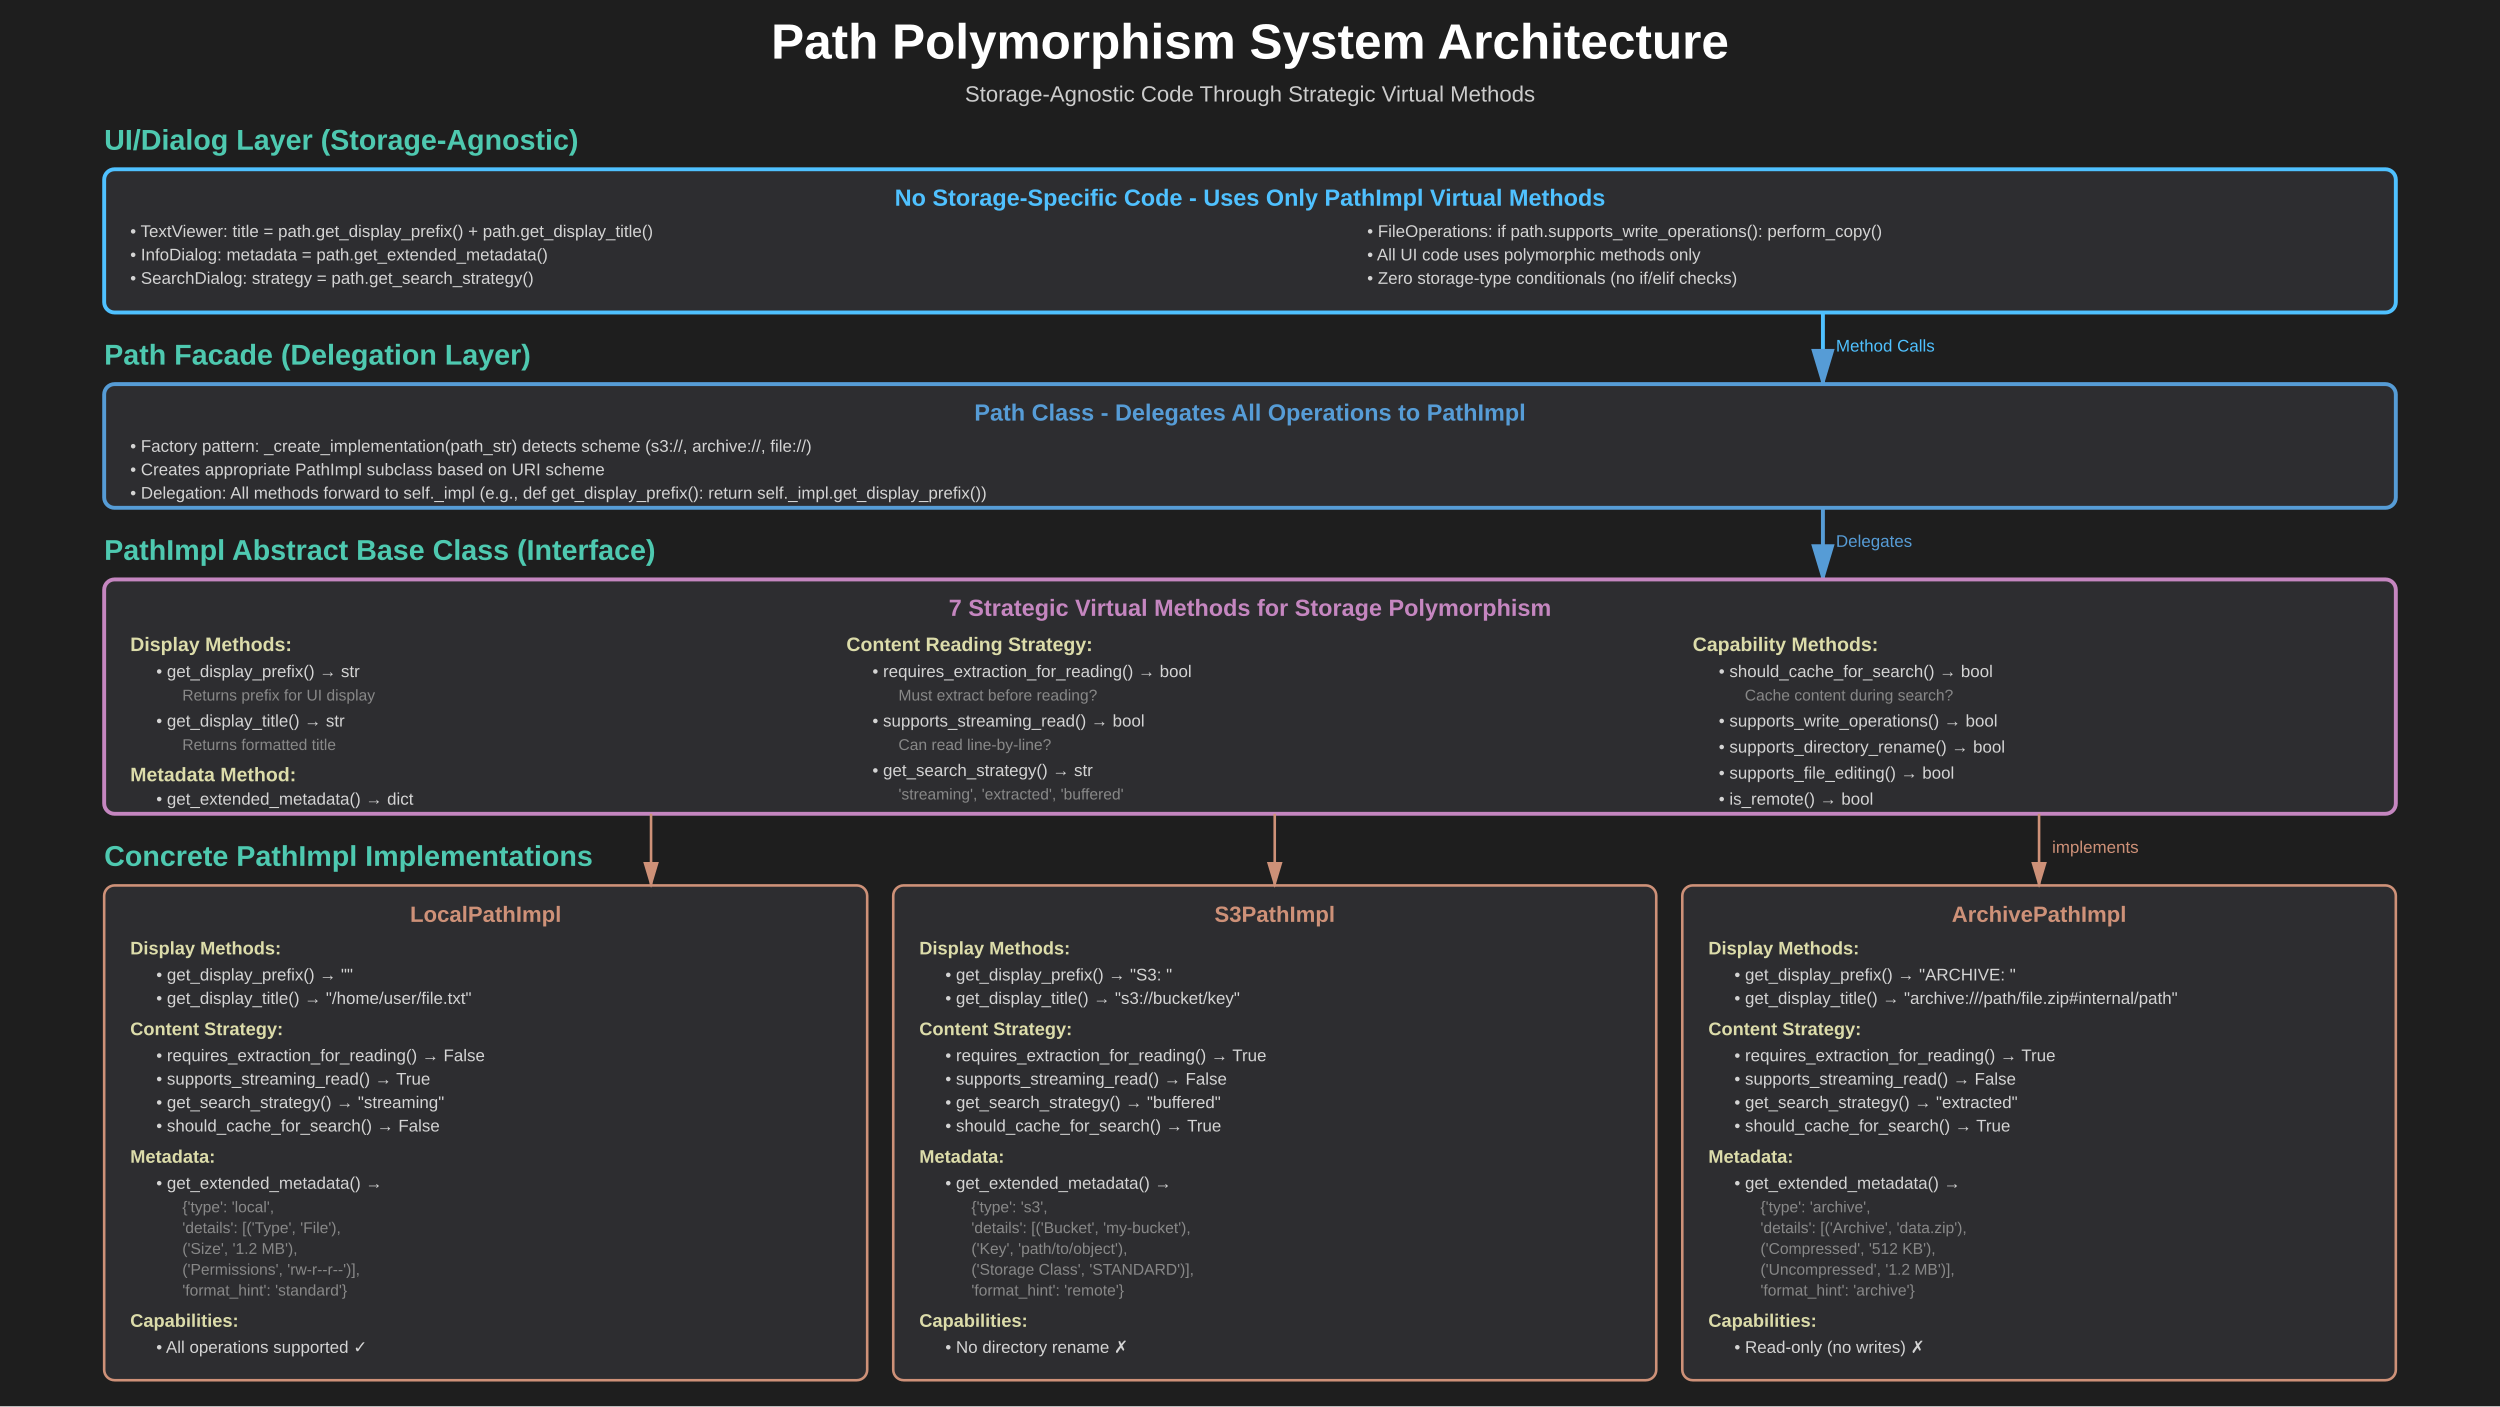
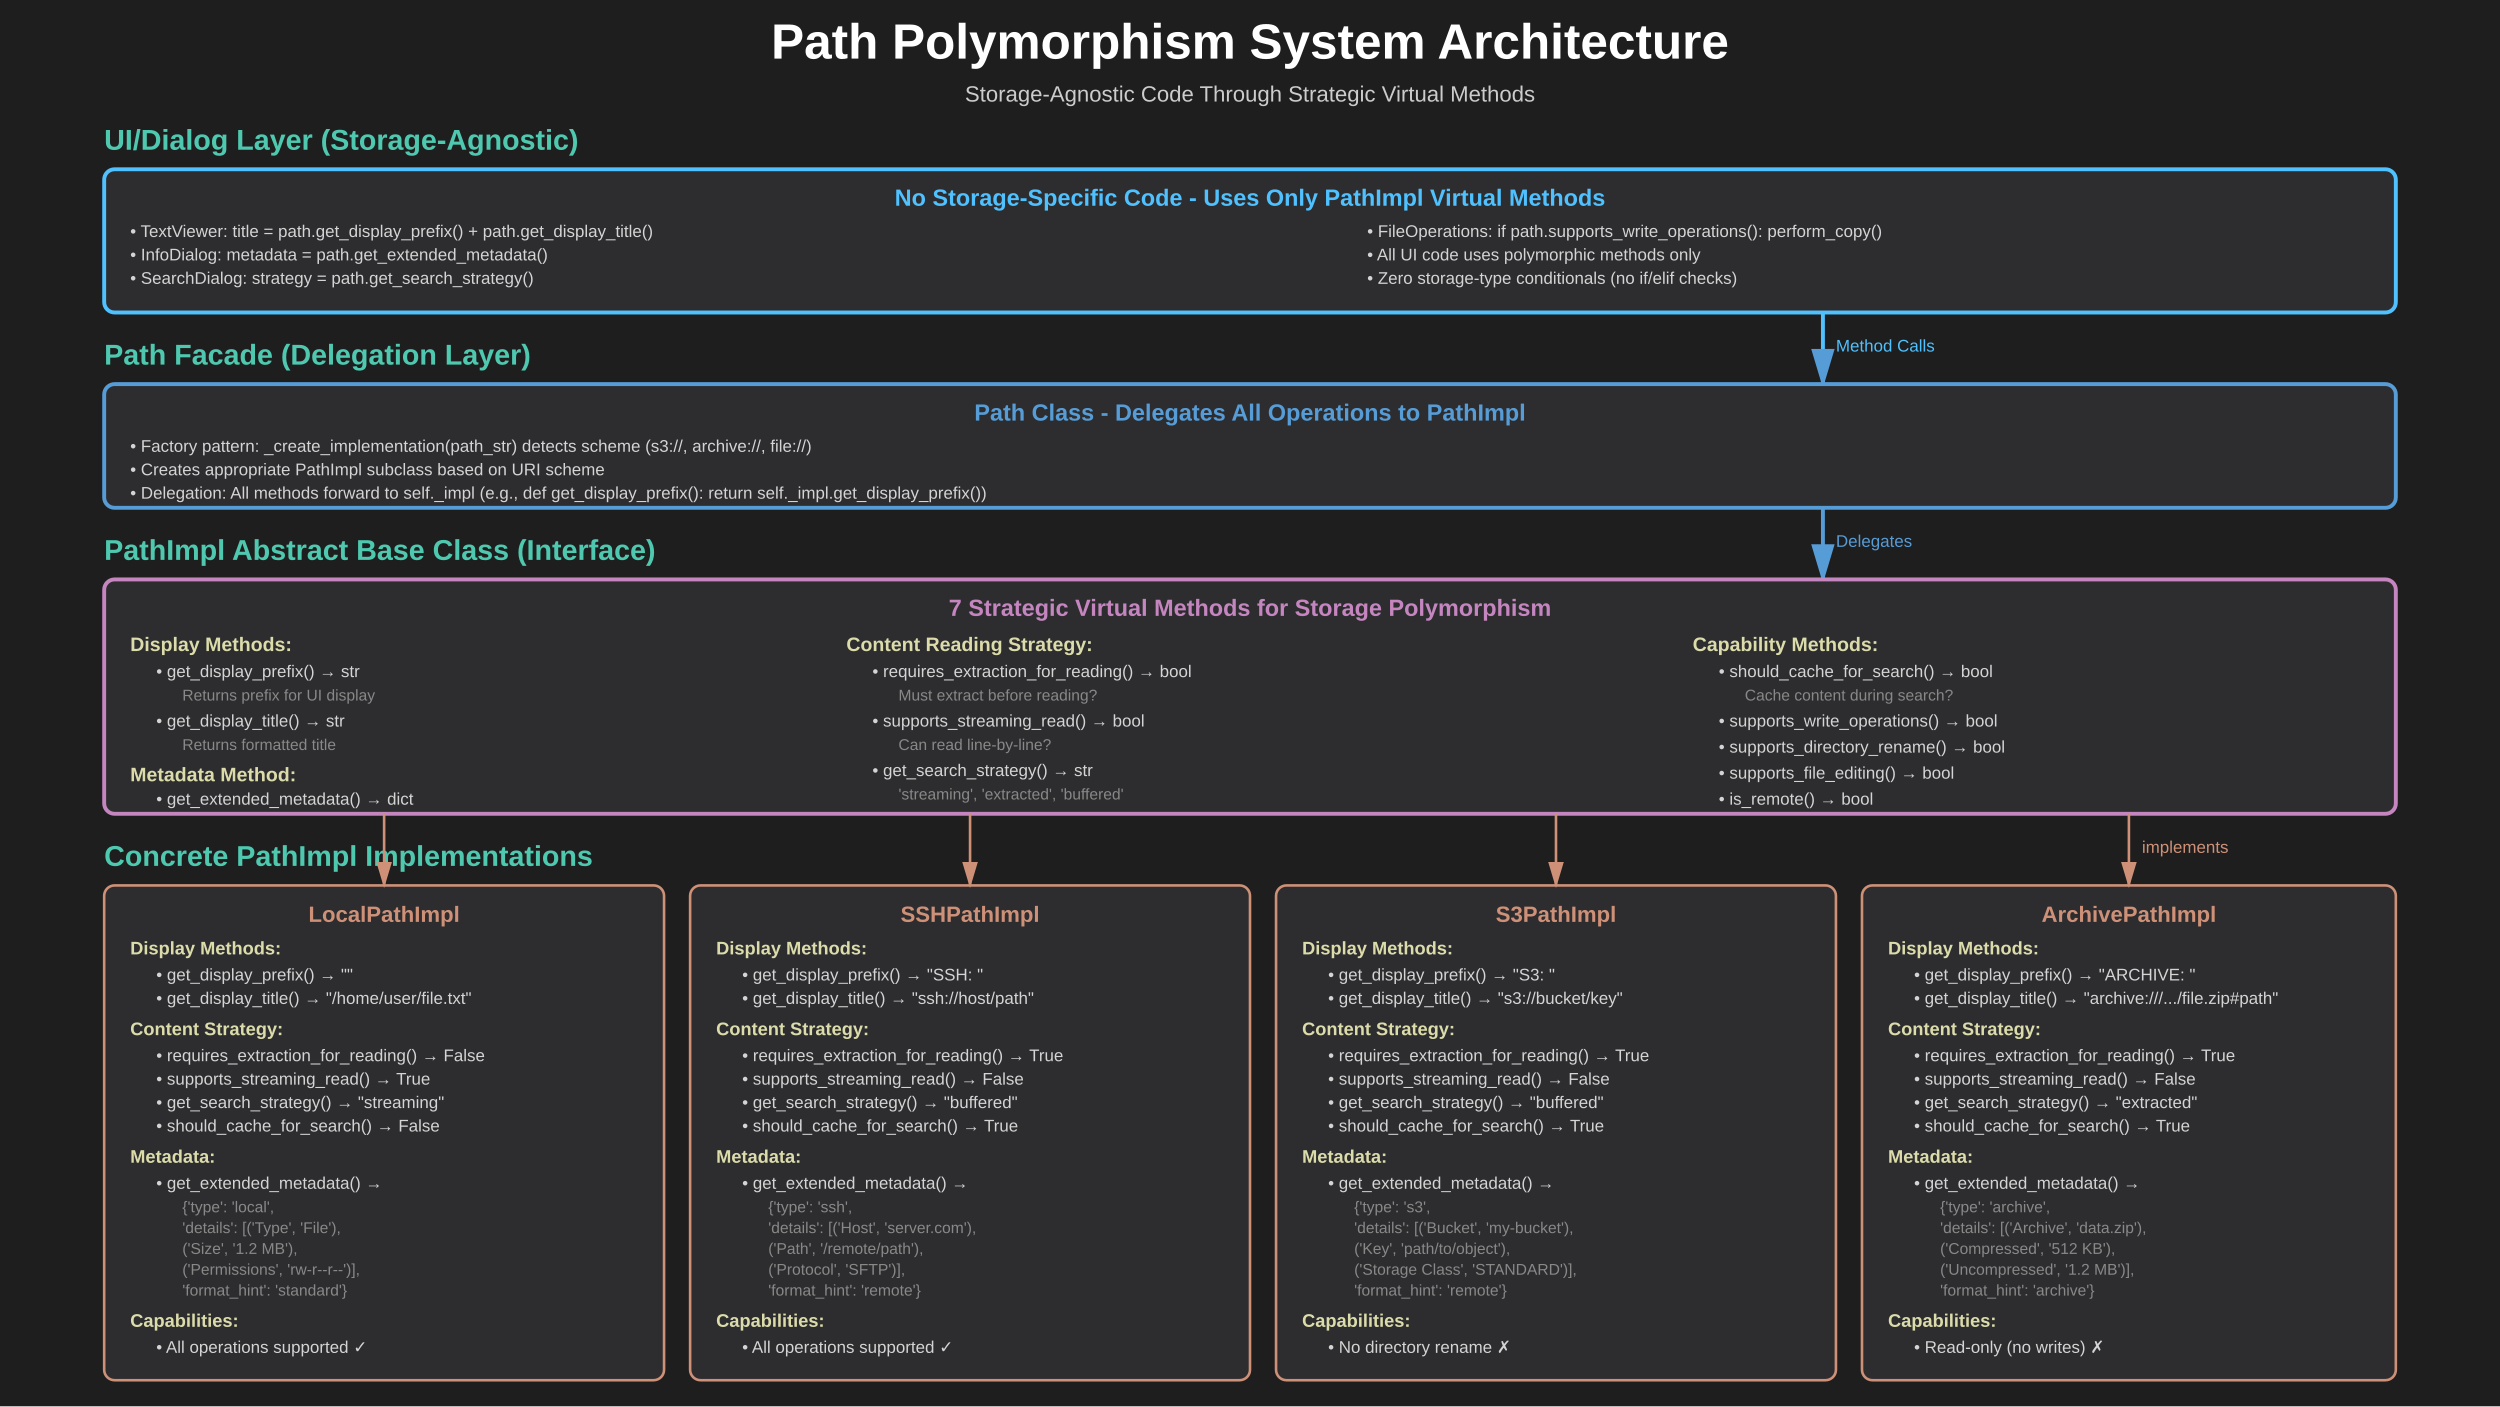
<svg xmlns="http://www.w3.org/2000/svg" viewBox="0 0 1920 1080">
  <rect width="1920" height="1080" fill="#1e1e1e" />
  <text x="960" y="45" font-family="Arial, sans-serif" font-size="38" font-weight="bold" fill="#ffffff" text-anchor="middle">
    Path Polymorphism System Architecture
  </text>
  <text x="960" y="78" font-family="Arial, sans-serif" font-size="17" fill="#cccccc" text-anchor="middle">
    Storage-Agnostic Code Through Strategic Virtual Methods
  </text>
  <text x="80" y="115" font-family="Arial, sans-serif" font-size="22" font-weight="bold" fill="#4ec9b0" text-anchor="start">
    UI/Dialog Layer (Storage-Agnostic)
  </text>
  <rect x="80" y="130" width="1760" height="110" fill="#2d2d30" stroke="#4fc1ff" stroke-width="3" rx="8" />
  <text x="960" y="158" font-family="Arial, sans-serif" font-size="18" font-weight="bold" fill="#4fc1ff" text-anchor="middle">
    No Storage-Specific Code - Uses Only PathImpl Virtual Methods
  </text>
  <text x="100" y="182" font-family="Arial, sans-serif" font-size="13" fill="#d4d4d4">
    • TextViewer: title = path.get_display_prefix() + path.get_display_title()
  </text>
  <text x="100" y="200" font-family="Arial, sans-serif" font-size="13" fill="#d4d4d4">
    • InfoDialog: metadata = path.get_extended_metadata()
  </text>
  <text x="100" y="218" font-family="Arial, sans-serif" font-size="13" fill="#d4d4d4">
    • SearchDialog: strategy = path.get_search_strategy()
  </text>
  <text x="1050" y="182" font-family="Arial, sans-serif" font-size="13" fill="#d4d4d4">
    • FileOperations: if path.supports_write_operations(): perform_copy()
  </text>
  <text x="1050" y="200" font-family="Arial, sans-serif" font-size="13" fill="#d4d4d4">
    • All UI code uses polymorphic methods only
  </text>
  <text x="1050" y="218" font-family="Arial, sans-serif" font-size="13" fill="#d4d4d4">
    • Zero storage-type conditionals (no if/elif checks)
  </text>
  <defs>
    <marker id="arrow-blue" markerWidth="10" markerHeight="10" refX="9" refY="3" orient="auto">
      <polygon points="0 0, 10 3, 0 6" fill="#569cd6" />
    </marker>
    <marker id="arrow-green" markerWidth="10" markerHeight="10" refX="9" refY="3" orient="auto">
      <polygon points="0 0, 10 3, 0 6" fill="#4ec9b0" />
    </marker>
    <marker id="arrow-orange" markerWidth="10" markerHeight="10" refX="9" refY="3" orient="auto">
      <polygon points="0 0, 10 3, 0 6" fill="#ce9178" />
    </marker>
  </defs>
  <line x1="1400" y1="240" x2="1400" y2="295" stroke="#4fc1ff" stroke-width="3" marker-end="url(#arrow-blue)" />
  <text x="1410" y="270" font-family="Arial, sans-serif" font-size="13" fill="#4fc1ff">Method Calls</text>
  <text x="80" y="280" font-family="Arial, sans-serif" font-size="22" font-weight="bold" fill="#4ec9b0" text-anchor="start">
    Path Facade (Delegation Layer)
  </text>
  <rect x="80" y="295" width="1760" height="95" fill="#2d2d30" stroke="#569cd6" stroke-width="3" rx="8" />
  <text x="960" y="323" font-family="Arial, sans-serif" font-size="18" font-weight="bold" fill="#569cd6" text-anchor="middle">
    Path Class - Delegates All Operations to PathImpl
  </text>
  <text x="100" y="347" font-family="Arial, sans-serif" font-size="13" fill="#d4d4d4">
    • Factory pattern: _create_implementation(path_str) detects scheme (s3://, archive://, file://)
  </text>
  <text x="100" y="365" font-family="Arial, sans-serif" font-size="13" fill="#d4d4d4">
    • Creates appropriate PathImpl subclass based on URI scheme
  </text>
  <text x="100" y="383" font-family="Arial, sans-serif" font-size="13" fill="#d4d4d4">
    • Delegation: All methods forward to self._impl (e.g., def get_display_prefix(): return self._impl.get_display_prefix())
  </text>
  <line x1="1400" y1="390" x2="1400" y2="445" stroke="#569cd6" stroke-width="3" marker-end="url(#arrow-blue)" />
  <text x="1410" y="420" font-family="Arial, sans-serif" font-size="13" fill="#569cd6">Delegates</text>
  <text x="80" y="430" font-family="Arial, sans-serif" font-size="22" font-weight="bold" fill="#4ec9b0" text-anchor="start">
    PathImpl Abstract Base Class (Interface)
  </text>
  <rect x="80" y="445" width="1760" height="180" fill="#2d2d30" stroke="#c586c0" stroke-width="3" rx="8" />
  <text x="960" y="473" font-family="Arial, sans-serif" font-size="18" font-weight="bold" fill="#c586c0" text-anchor="middle">
    7 Strategic Virtual Methods for Storage Polymorphism
  </text>
  <text x="100" y="500" font-family="Arial, sans-serif" font-size="15" font-weight="bold" fill="#dcdcaa">
    Display Methods:
  </text>
  <text x="120" y="520" font-family="Arial, sans-serif" font-size="13" fill="#d4d4d4">
    • get_display_prefix() → str
  </text>
  <text x="140" y="538" font-family="Arial, sans-serif" font-size="12" fill="#888888">
    Returns prefix for UI display
  </text>
  <text x="120" y="558" font-family="Arial, sans-serif" font-size="13" fill="#d4d4d4">
    • get_display_title() → str
  </text>
  <text x="140" y="576" font-family="Arial, sans-serif" font-size="12" fill="#888888">
    Returns formatted title
  </text>
  <text x="100" y="600" font-family="Arial, sans-serif" font-size="15" font-weight="bold" fill="#dcdcaa">
    Metadata Method:
  </text>
  <text x="120" y="618" font-family="Arial, sans-serif" font-size="13" fill="#d4d4d4">
    • get_extended_metadata() → dict
  </text>
  <text x="650" y="500" font-family="Arial, sans-serif" font-size="15" font-weight="bold" fill="#dcdcaa">
    Content Reading Strategy:
  </text>
  <text x="670" y="520" font-family="Arial, sans-serif" font-size="13" fill="#d4d4d4">
    • requires_extraction_for_reading() → bool
  </text>
  <text x="690" y="538" font-family="Arial, sans-serif" font-size="12" fill="#888888">
    Must extract before reading?
  </text>
  <text x="670" y="558" font-family="Arial, sans-serif" font-size="13" fill="#d4d4d4">
    • supports_streaming_read() → bool
  </text>
  <text x="690" y="576" font-family="Arial, sans-serif" font-size="12" fill="#888888">
    Can read line-by-line?
  </text>
  <text x="670" y="596" font-family="Arial, sans-serif" font-size="13" fill="#d4d4d4">
    • get_search_strategy() → str
  </text>
  <text x="690" y="614" font-family="Arial, sans-serif" font-size="12" fill="#888888">
    'streaming', 'extracted', 'buffered'
  </text>
  <text x="1300" y="500" font-family="Arial, sans-serif" font-size="15" font-weight="bold" fill="#dcdcaa">
    Capability Methods:
  </text>
  <text x="1320" y="520" font-family="Arial, sans-serif" font-size="13" fill="#d4d4d4">
    • should_cache_for_search() → bool
  </text>
  <text x="1340" y="538" font-family="Arial, sans-serif" font-size="12" fill="#888888">
    Cache content during search?
  </text>
  <text x="1320" y="558" font-family="Arial, sans-serif" font-size="13" fill="#d4d4d4">
    • supports_write_operations() → bool
  </text>
  <text x="1320" y="578" font-family="Arial, sans-serif" font-size="13" fill="#d4d4d4">
    • supports_directory_rename() → bool
  </text>
  <text x="1320" y="598" font-family="Arial, sans-serif" font-size="13" fill="#d4d4d4">
    • supports_file_editing() → bool
  </text>
  <text x="1320" y="618" font-family="Arial, sans-serif" font-size="13" fill="#d4d4d4">
    • is_remote() → bool
  </text>
  <text x="80" y="665" font-family="Arial, sans-serif" font-size="22" font-weight="bold" fill="#4ec9b0" text-anchor="start">
    Concrete PathImpl Implementations
  </text>
-   <rect x="80" y="680" width="586" height="380" fill="#2d2d30" stroke="#ce9178" stroke-width="2" rx="8" />
-   <text x="373" y="708" font-family="Arial, sans-serif" font-size="17" font-weight="bold" fill="#ce9178" text-anchor="middle">
+   <rect x="80" y="680" width="430" height="380" fill="#2d2d30" stroke="#ce9178" stroke-width="2" rx="8" />
+   <text x="295" y="708" font-family="Arial, sans-serif" font-size="17" font-weight="bold" fill="#ce9178" text-anchor="middle">
    LocalPathImpl
  </text>
  <text x="100" y="733" font-family="Arial, sans-serif" font-size="14" font-weight="bold" fill="#dcdcaa">
    Display Methods:
  </text>
  <text x="120" y="753" font-family="Arial, sans-serif" font-size="13" fill="#d4d4d4">
    • get_display_prefix() → ""
  </text>
  <text x="120" y="771" font-family="Arial, sans-serif" font-size="13" fill="#d4d4d4">
    • get_display_title() → "/home/user/file.txt"
  </text>
  <text x="100" y="795" font-family="Arial, sans-serif" font-size="14" font-weight="bold" fill="#dcdcaa">
    Content Strategy:
  </text>
  <text x="120" y="815" font-family="Arial, sans-serif" font-size="13" fill="#d4d4d4">
    • requires_extraction_for_reading() → False
  </text>
  <text x="120" y="833" font-family="Arial, sans-serif" font-size="13" fill="#d4d4d4">
    • supports_streaming_read() → True
  </text>
  <text x="120" y="851" font-family="Arial, sans-serif" font-size="13" fill="#d4d4d4">
    • get_search_strategy() → "streaming"
  </text>
  <text x="120" y="869" font-family="Arial, sans-serif" font-size="13" fill="#d4d4d4">
    • should_cache_for_search() → False
  </text>
  <text x="100" y="893" font-family="Arial, sans-serif" font-size="14" font-weight="bold" fill="#dcdcaa">
    Metadata:
  </text>
  <text x="120" y="913" font-family="Arial, sans-serif" font-size="13" fill="#d4d4d4">
    • get_extended_metadata() →
  </text>
  <text x="140" y="931" font-family="Arial, sans-serif" font-size="12" fill="#888888">
    {'type': 'local',
  </text>
  <text x="140" y="947" font-family="Arial, sans-serif" font-size="12" fill="#888888">
     'details': [('Type', 'File'),
  </text>
  <text x="140" y="963" font-family="Arial, sans-serif" font-size="12" fill="#888888">
                 ('Size', '1.2 MB'),
  </text>
  <text x="140" y="979" font-family="Arial, sans-serif" font-size="12" fill="#888888">
                 ('Permissions', 'rw-r--r--')],
  </text>
  <text x="140" y="995" font-family="Arial, sans-serif" font-size="12" fill="#888888">
     'format_hint': 'standard'}
  </text>
  <text x="100" y="1019" font-family="Arial, sans-serif" font-size="14" font-weight="bold" fill="#dcdcaa">
    Capabilities:
  </text>
  <text x="120" y="1039" font-family="Arial, sans-serif" font-size="13" fill="#d4d4d4">
    • All operations supported ✓
  </text>
-   <rect x="686" y="680" width="586" height="380" fill="#2d2d30" stroke="#ce9178" stroke-width="2" rx="8" />
-   <text x="979" y="708" font-family="Arial, sans-serif" font-size="17" font-weight="bold" fill="#ce9178" text-anchor="middle">
+   <rect x="530" y="680" width="430" height="380" fill="#2d2d30" stroke="#ce9178" stroke-width="2" rx="8" />
+   <text x="745" y="708" font-family="Arial, sans-serif" font-size="17" font-weight="bold" fill="#ce9178" text-anchor="middle">
+     SSHPathImpl
+   </text>
+   <text x="550" y="733" font-family="Arial, sans-serif" font-size="14" font-weight="bold" fill="#dcdcaa">
+     Display Methods:
+   </text>
+   <text x="570" y="753" font-family="Arial, sans-serif" font-size="13" fill="#d4d4d4">
+     • get_display_prefix() → "SSH: "
+   </text>
+   <text x="570" y="771" font-family="Arial, sans-serif" font-size="13" fill="#d4d4d4">
+     • get_display_title() → "ssh://host/path"
+   </text>
+   <text x="550" y="795" font-family="Arial, sans-serif" font-size="14" font-weight="bold" fill="#dcdcaa">
+     Content Strategy:
+   </text>
+   <text x="570" y="815" font-family="Arial, sans-serif" font-size="13" fill="#d4d4d4">
+     • requires_extraction_for_reading() → True
+   </text>
+   <text x="570" y="833" font-family="Arial, sans-serif" font-size="13" fill="#d4d4d4">
+     • supports_streaming_read() → False
+   </text>
+   <text x="570" y="851" font-family="Arial, sans-serif" font-size="13" fill="#d4d4d4">
+     • get_search_strategy() → "buffered"
+   </text>
+   <text x="570" y="869" font-family="Arial, sans-serif" font-size="13" fill="#d4d4d4">
+     • should_cache_for_search() → True
+   </text>
+   <text x="550" y="893" font-family="Arial, sans-serif" font-size="14" font-weight="bold" fill="#dcdcaa">
+     Metadata:
+   </text>
+   <text x="570" y="913" font-family="Arial, sans-serif" font-size="13" fill="#d4d4d4">
+     • get_extended_metadata() →
+   </text>
+   <text x="590" y="931" font-family="Arial, sans-serif" font-size="12" fill="#888888">
+     {'type': 'ssh',
+   </text>
+   <text x="590" y="947" font-family="Arial, sans-serif" font-size="12" fill="#888888">
+      'details': [('Host', 'server.com'),
+   </text>
+   <text x="590" y="963" font-family="Arial, sans-serif" font-size="12" fill="#888888">
+                  ('Path', '/remote/path'),
+   </text>
+   <text x="590" y="979" font-family="Arial, sans-serif" font-size="12" fill="#888888">
+                  ('Protocol', 'SFTP')],
+   </text>
+   <text x="590" y="995" font-family="Arial, sans-serif" font-size="12" fill="#888888">
+      'format_hint': 'remote'}
+   </text>
+   <text x="550" y="1019" font-family="Arial, sans-serif" font-size="14" font-weight="bold" fill="#dcdcaa">
+     Capabilities:
+   </text>
+   <text x="570" y="1039" font-family="Arial, sans-serif" font-size="13" fill="#d4d4d4">
+     • All operations supported ✓
+   </text>
+   <rect x="980" y="680" width="430" height="380" fill="#2d2d30" stroke="#ce9178" stroke-width="2" rx="8" />
+   <text x="1195" y="708" font-family="Arial, sans-serif" font-size="17" font-weight="bold" fill="#ce9178" text-anchor="middle">
    S3PathImpl
  </text>
-   <text x="706" y="733" font-family="Arial, sans-serif" font-size="14" font-weight="bold" fill="#dcdcaa">
-     Display Methods:
-   </text>
-   <text x="726" y="753" font-family="Arial, sans-serif" font-size="13" fill="#d4d4d4">
+   <text x="1000" y="733" font-family="Arial, sans-serif" font-size="14" font-weight="bold" fill="#dcdcaa">
+     Display Methods:
+   </text>
+   <text x="1020" y="753" font-family="Arial, sans-serif" font-size="13" fill="#d4d4d4">
    • get_display_prefix() → "S3: "
  </text>
-   <text x="726" y="771" font-family="Arial, sans-serif" font-size="13" fill="#d4d4d4">
+   <text x="1020" y="771" font-family="Arial, sans-serif" font-size="13" fill="#d4d4d4">
    • get_display_title() → "s3://bucket/key"
  </text>
-   <text x="706" y="795" font-family="Arial, sans-serif" font-size="14" font-weight="bold" fill="#dcdcaa">
+   <text x="1000" y="795" font-family="Arial, sans-serif" font-size="14" font-weight="bold" fill="#dcdcaa">
    Content Strategy:
  </text>
-   <text x="726" y="815" font-family="Arial, sans-serif" font-size="13" fill="#d4d4d4">
+   <text x="1020" y="815" font-family="Arial, sans-serif" font-size="13" fill="#d4d4d4">
    • requires_extraction_for_reading() → True
  </text>
-   <text x="726" y="833" font-family="Arial, sans-serif" font-size="13" fill="#d4d4d4">
+   <text x="1020" y="833" font-family="Arial, sans-serif" font-size="13" fill="#d4d4d4">
    • supports_streaming_read() → False
  </text>
-   <text x="726" y="851" font-family="Arial, sans-serif" font-size="13" fill="#d4d4d4">
+   <text x="1020" y="851" font-family="Arial, sans-serif" font-size="13" fill="#d4d4d4">
    • get_search_strategy() → "buffered"
  </text>
-   <text x="726" y="869" font-family="Arial, sans-serif" font-size="13" fill="#d4d4d4">
+   <text x="1020" y="869" font-family="Arial, sans-serif" font-size="13" fill="#d4d4d4">
    • should_cache_for_search() → True
  </text>
-   <text x="706" y="893" font-family="Arial, sans-serif" font-size="14" font-weight="bold" fill="#dcdcaa">
+   <text x="1000" y="893" font-family="Arial, sans-serif" font-size="14" font-weight="bold" fill="#dcdcaa">
    Metadata:
  </text>
-   <text x="726" y="913" font-family="Arial, sans-serif" font-size="13" fill="#d4d4d4">
+   <text x="1020" y="913" font-family="Arial, sans-serif" font-size="13" fill="#d4d4d4">
    • get_extended_metadata() →
  </text>
-   <text x="746" y="931" font-family="Arial, sans-serif" font-size="12" fill="#888888">
+   <text x="1040" y="931" font-family="Arial, sans-serif" font-size="12" fill="#888888">
    {'type': 's3',
  </text>
-   <text x="746" y="947" font-family="Arial, sans-serif" font-size="12" fill="#888888">
+   <text x="1040" y="947" font-family="Arial, sans-serif" font-size="12" fill="#888888">
     'details': [('Bucket', 'my-bucket'),
  </text>
-   <text x="746" y="963" font-family="Arial, sans-serif" font-size="12" fill="#888888">
+   <text x="1040" y="963" font-family="Arial, sans-serif" font-size="12" fill="#888888">
                 ('Key', 'path/to/object'),
  </text>
-   <text x="746" y="979" font-family="Arial, sans-serif" font-size="12" fill="#888888">
+   <text x="1040" y="979" font-family="Arial, sans-serif" font-size="12" fill="#888888">
                 ('Storage Class', 'STANDARD')],
  </text>
-   <text x="746" y="995" font-family="Arial, sans-serif" font-size="12" fill="#888888">
+   <text x="1040" y="995" font-family="Arial, sans-serif" font-size="12" fill="#888888">
     'format_hint': 'remote'}
  </text>
-   <text x="706" y="1019" font-family="Arial, sans-serif" font-size="14" font-weight="bold" fill="#dcdcaa">
+   <text x="1000" y="1019" font-family="Arial, sans-serif" font-size="14" font-weight="bold" fill="#dcdcaa">
    Capabilities:
  </text>
-   <text x="726" y="1039" font-family="Arial, sans-serif" font-size="13" fill="#d4d4d4">
+   <text x="1020" y="1039" font-family="Arial, sans-serif" font-size="13" fill="#d4d4d4">
    • No directory rename ✗
  </text>
-   <rect x="1292" y="680" width="548" height="380" fill="#2d2d30" stroke="#ce9178" stroke-width="2" rx="8" />
-   <text x="1566" y="708" font-family="Arial, sans-serif" font-size="17" font-weight="bold" fill="#ce9178" text-anchor="middle">
+   <rect x="1430" y="680" width="410" height="380" fill="#2d2d30" stroke="#ce9178" stroke-width="2" rx="8" />
+   <text x="1635" y="708" font-family="Arial, sans-serif" font-size="17" font-weight="bold" fill="#ce9178" text-anchor="middle">
    ArchivePathImpl
  </text>
-   <text x="1312" y="733" font-family="Arial, sans-serif" font-size="14" font-weight="bold" fill="#dcdcaa">
-     Display Methods:
-   </text>
-   <text x="1332" y="753" font-family="Arial, sans-serif" font-size="13" fill="#d4d4d4">
+   <text x="1450" y="733" font-family="Arial, sans-serif" font-size="14" font-weight="bold" fill="#dcdcaa">
+     Display Methods:
+   </text>
+   <text x="1470" y="753" font-family="Arial, sans-serif" font-size="13" fill="#d4d4d4">
    • get_display_prefix() → "ARCHIVE: "
  </text>
-   <text x="1332" y="771" font-family="Arial, sans-serif" font-size="13" fill="#d4d4d4">
-     • get_display_title() → "archive:///path/file.zip#internal/path"
-   </text>
-   <text x="1312" y="795" font-family="Arial, sans-serif" font-size="14" font-weight="bold" fill="#dcdcaa">
+   <text x="1470" y="771" font-family="Arial, sans-serif" font-size="13" fill="#d4d4d4">
+     • get_display_title() → "archive:///.../file.zip#path"
+   </text>
+   <text x="1450" y="795" font-family="Arial, sans-serif" font-size="14" font-weight="bold" fill="#dcdcaa">
    Content Strategy:
  </text>
-   <text x="1332" y="815" font-family="Arial, sans-serif" font-size="13" fill="#d4d4d4">
+   <text x="1470" y="815" font-family="Arial, sans-serif" font-size="13" fill="#d4d4d4">
    • requires_extraction_for_reading() → True
  </text>
-   <text x="1332" y="833" font-family="Arial, sans-serif" font-size="13" fill="#d4d4d4">
+   <text x="1470" y="833" font-family="Arial, sans-serif" font-size="13" fill="#d4d4d4">
    • supports_streaming_read() → False
  </text>
-   <text x="1332" y="851" font-family="Arial, sans-serif" font-size="13" fill="#d4d4d4">
+   <text x="1470" y="851" font-family="Arial, sans-serif" font-size="13" fill="#d4d4d4">
    • get_search_strategy() → "extracted"
  </text>
-   <text x="1332" y="869" font-family="Arial, sans-serif" font-size="13" fill="#d4d4d4">
+   <text x="1470" y="869" font-family="Arial, sans-serif" font-size="13" fill="#d4d4d4">
    • should_cache_for_search() → True
  </text>
-   <text x="1312" y="893" font-family="Arial, sans-serif" font-size="14" font-weight="bold" fill="#dcdcaa">
+   <text x="1450" y="893" font-family="Arial, sans-serif" font-size="14" font-weight="bold" fill="#dcdcaa">
    Metadata:
  </text>
-   <text x="1332" y="913" font-family="Arial, sans-serif" font-size="13" fill="#d4d4d4">
+   <text x="1470" y="913" font-family="Arial, sans-serif" font-size="13" fill="#d4d4d4">
    • get_extended_metadata() →
  </text>
-   <text x="1352" y="931" font-family="Arial, sans-serif" font-size="12" fill="#888888">
+   <text x="1490" y="931" font-family="Arial, sans-serif" font-size="12" fill="#888888">
    {'type': 'archive',
  </text>
-   <text x="1352" y="947" font-family="Arial, sans-serif" font-size="12" fill="#888888">
+   <text x="1490" y="947" font-family="Arial, sans-serif" font-size="12" fill="#888888">
     'details': [('Archive', 'data.zip'),
  </text>
-   <text x="1352" y="963" font-family="Arial, sans-serif" font-size="12" fill="#888888">
+   <text x="1490" y="963" font-family="Arial, sans-serif" font-size="12" fill="#888888">
                 ('Compressed', '512 KB'),
  </text>
-   <text x="1352" y="979" font-family="Arial, sans-serif" font-size="12" fill="#888888">
+   <text x="1490" y="979" font-family="Arial, sans-serif" font-size="12" fill="#888888">
                 ('Uncompressed', '1.2 MB')],
  </text>
-   <text x="1352" y="995" font-family="Arial, sans-serif" font-size="12" fill="#888888">
+   <text x="1490" y="995" font-family="Arial, sans-serif" font-size="12" fill="#888888">
     'format_hint': 'archive'}
  </text>
-   <text x="1312" y="1019" font-family="Arial, sans-serif" font-size="14" font-weight="bold" fill="#dcdcaa">
+   <text x="1450" y="1019" font-family="Arial, sans-serif" font-size="14" font-weight="bold" fill="#dcdcaa">
    Capabilities:
  </text>
-   <text x="1332" y="1039" font-family="Arial, sans-serif" font-size="13" fill="#d4d4d4">
+   <text x="1470" y="1039" font-family="Arial, sans-serif" font-size="13" fill="#d4d4d4">
    • Read-only (no writes) ✗
  </text>
-   <line x1="500" y1="625" x2="500" y2="680" stroke="#ce9178" stroke-width="2" marker-end="url(#arrow-orange)" />
-   <line x1="979" y1="625" x2="979" y2="680" stroke="#ce9178" stroke-width="2" marker-end="url(#arrow-orange)" />
-   <line x1="1566" y1="625" x2="1566" y2="680" stroke="#ce9178" stroke-width="2" marker-end="url(#arrow-orange)" />
-   <text x="1576" y="655" font-family="Arial, sans-serif" font-size="13" fill="#ce9178">implements</text>
+   <line x1="295" y1="625" x2="295" y2="680" stroke="#ce9178" stroke-width="2" marker-end="url(#arrow-orange)" />
+   <line x1="745" y1="625" x2="745" y2="680" stroke="#ce9178" stroke-width="2" marker-end="url(#arrow-orange)" />
+   <line x1="1195" y1="625" x2="1195" y2="680" stroke="#ce9178" stroke-width="2" marker-end="url(#arrow-orange)" />
+   <line x1="1635" y1="625" x2="1635" y2="680" stroke="#ce9178" stroke-width="2" marker-end="url(#arrow-orange)" />
+   <text x="1645" y="655" font-family="Arial, sans-serif" font-size="13" fill="#ce9178">implements</text>
</svg>
